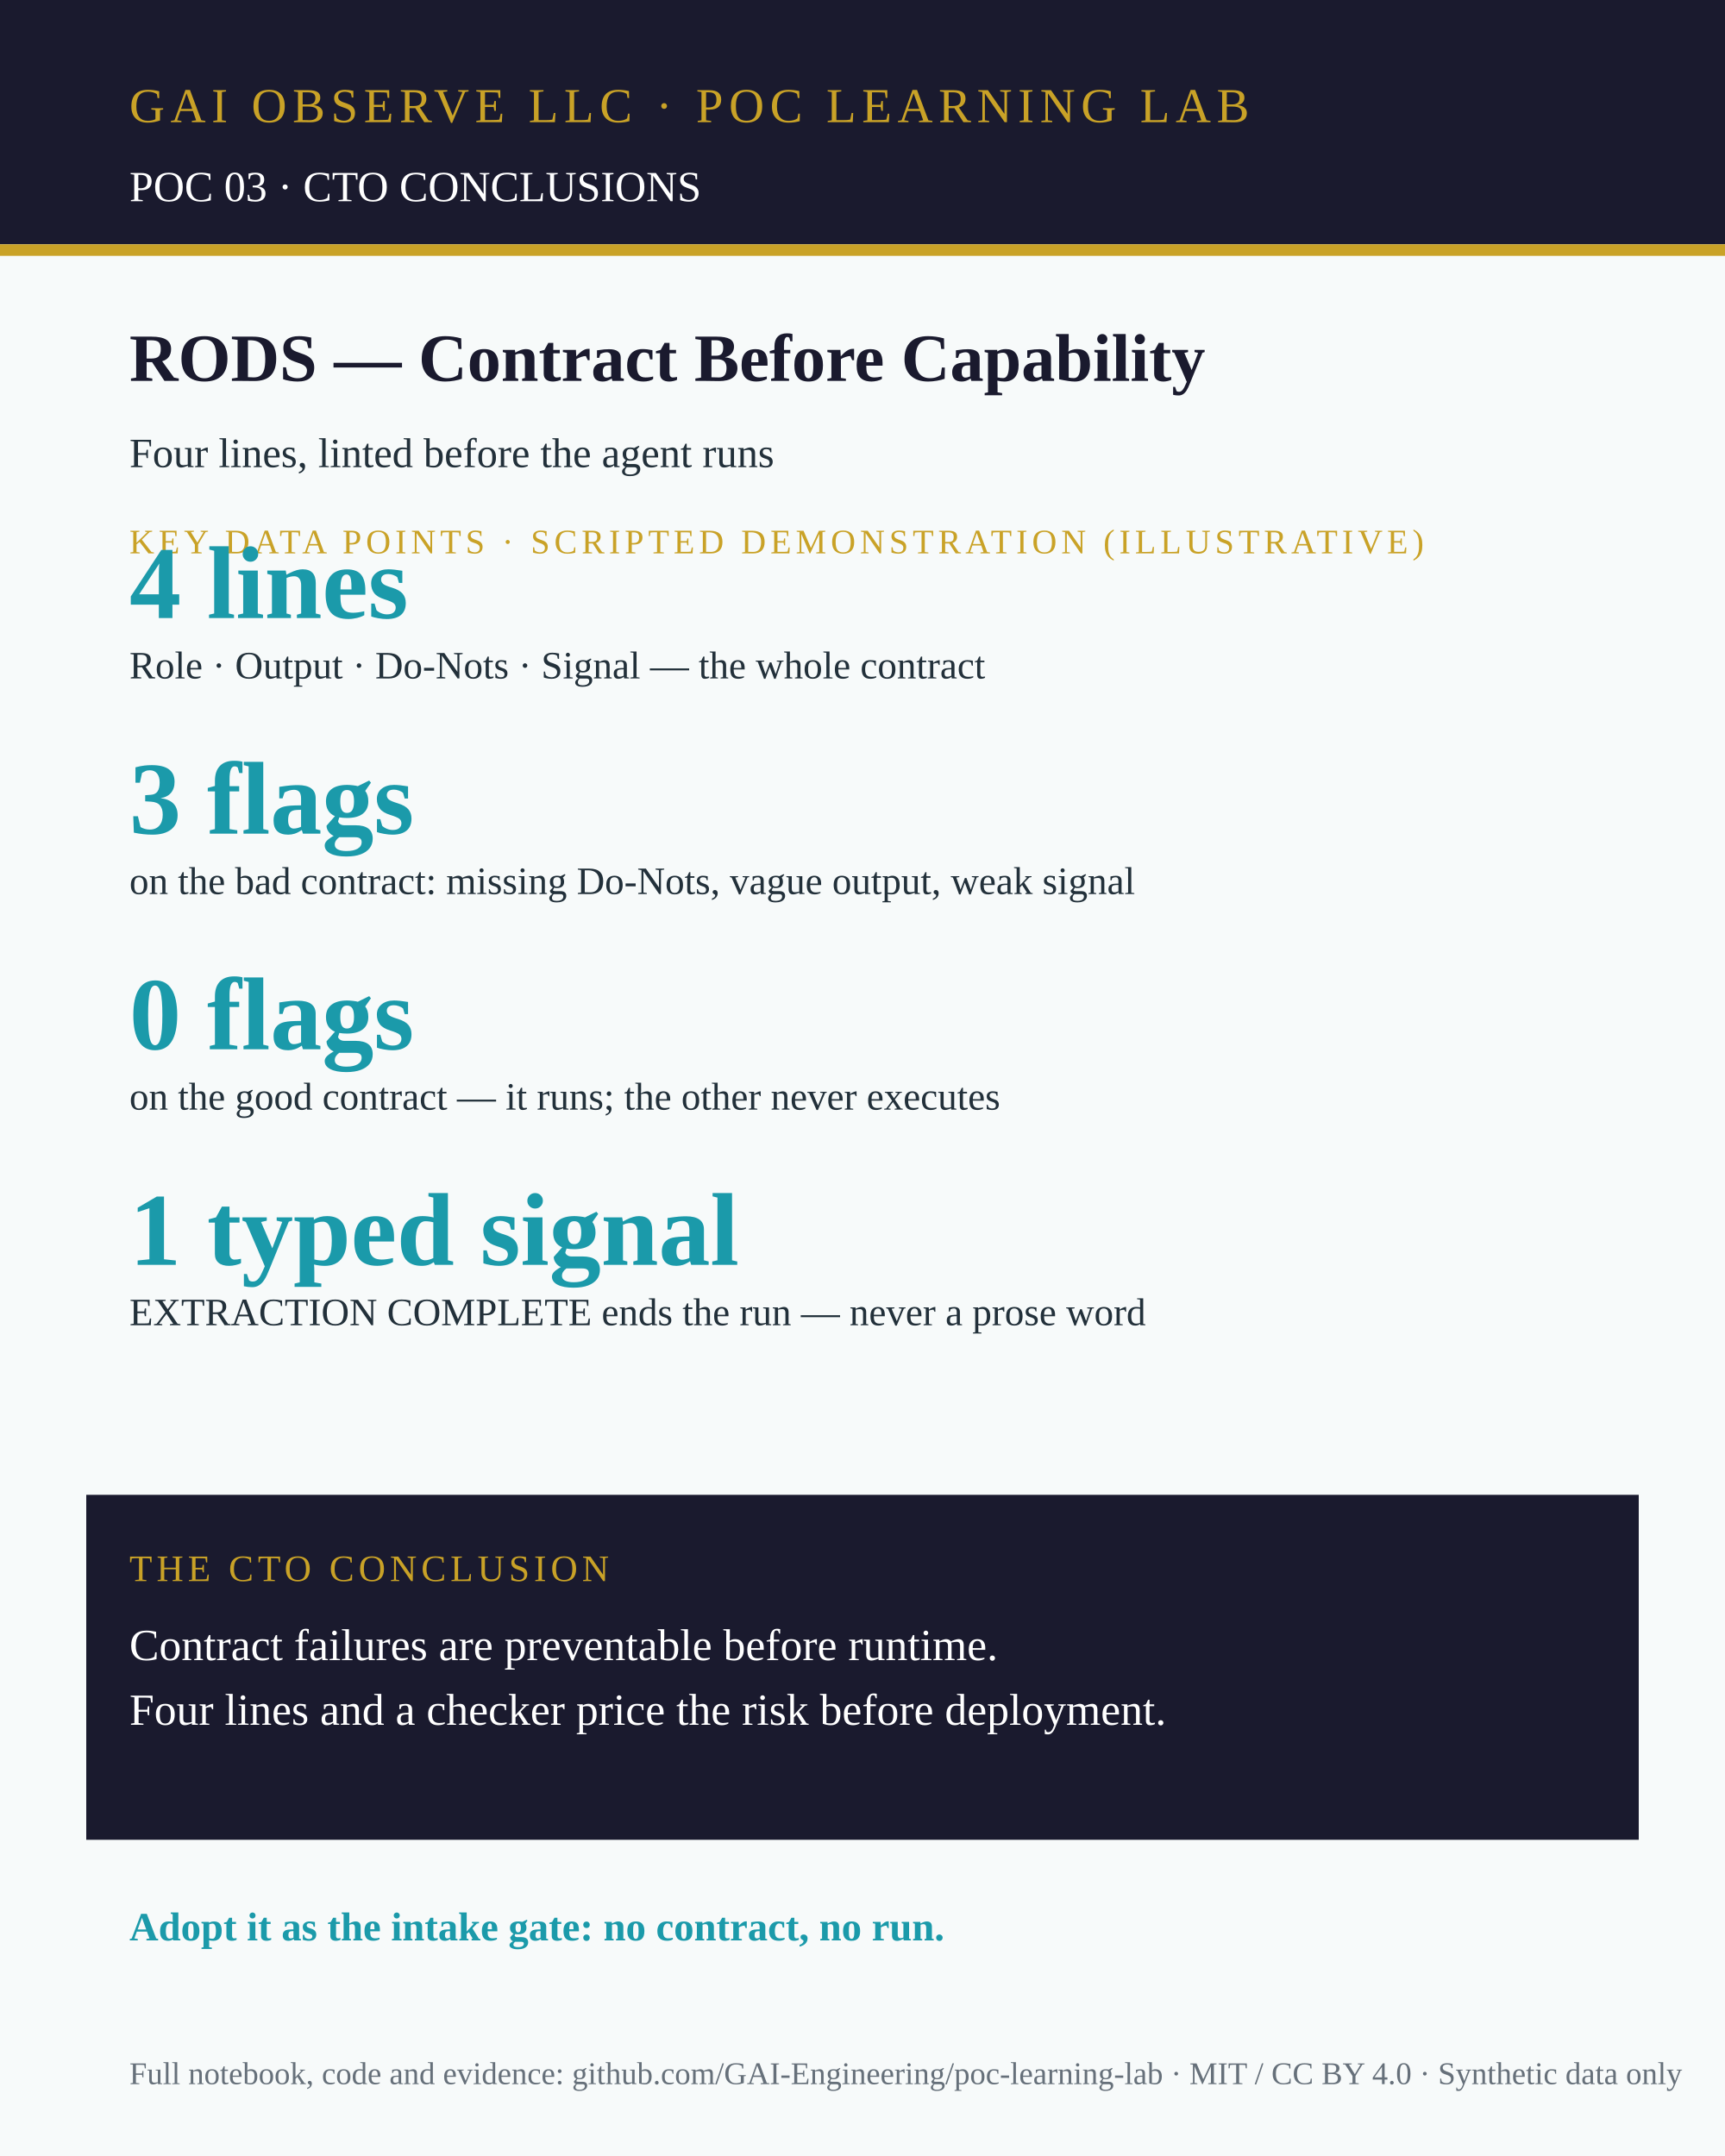
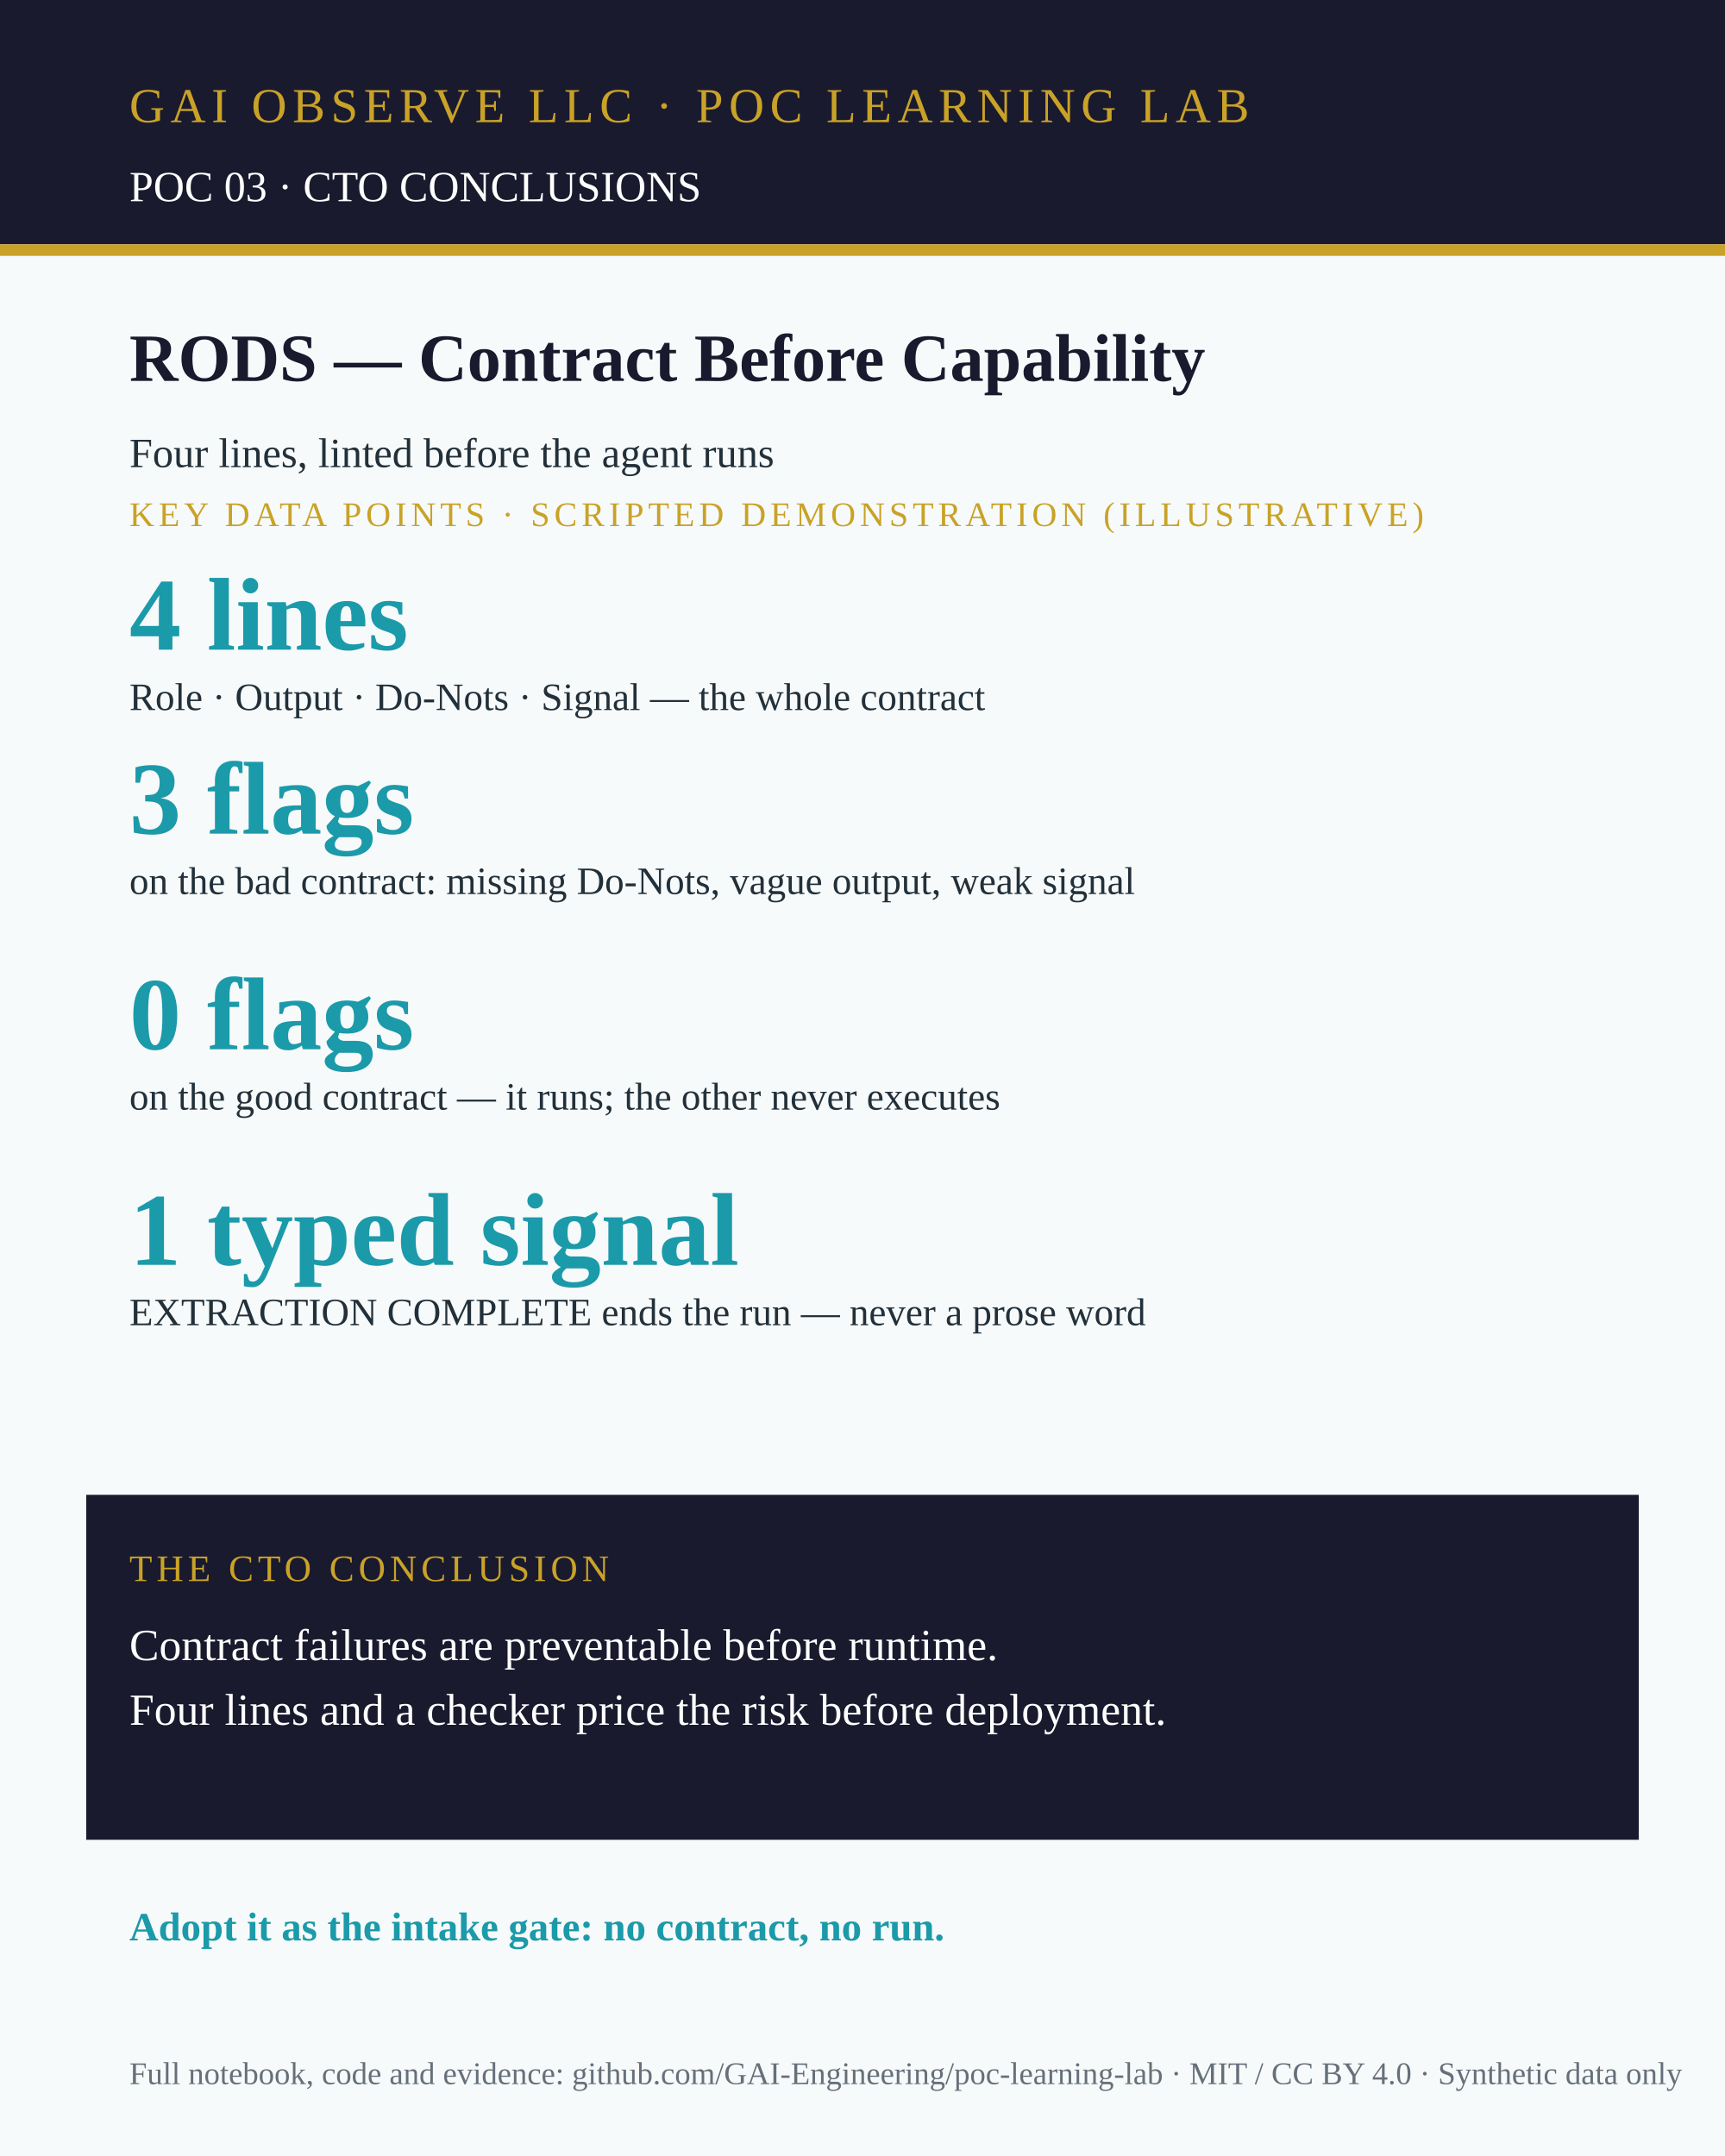
<svg xmlns="http://www.w3.org/2000/svg" width="1200" height="1500" viewBox="0 0 1200 1500">
  <rect width="1200" height="1500" fill="#F7FAFA" />
  <rect width="1200" height="170" fill="#1A1A2E" />
  <rect y="170" width="1200" height="8" fill="#C9A227" />
  <text x="90" y="85" font-size="34" letter-spacing="4" fill="#C9A227">GAI OBSERVE LLC · POC LEARNING LAB</text>
  <text x="90" y="140" font-size="30" fill="#FFFFFF">POC 03 · CTO CONCLUSIONS</text>
  <text x="90" y="265" font-size="47" font-weight="700" fill="#1A1A2E">RODS — Contract Before Capability</text>
  <text x="90" y="325" font-size="29" fill="#22303A">Four lines, linted before the agent runs</text>
-   <text x="90" y="385" font-size="24" letter-spacing="3" fill="#C9A227">KEY DATA POINTS · SCRIPTED DEMONSTRATION (ILLUSTRATIVE)</text>
-   <text x="90" y="430" font-size="72" font-weight="700" fill="#1B9AAA">4 lines</text>
-   <text x="90" y="472" font-size="27" fill="#22303A">Role · Output · Do-Nots · Signal — the whole contract</text>
+   <text x="90" y="366" font-size="24" letter-spacing="3" fill="#C9A227">KEY DATA POINTS · SCRIPTED DEMONSTRATION (ILLUSTRATIVE)</text>
+   <text x="90" y="452" font-size="72" font-weight="700" fill="#1B9AAA">4 lines</text>
+   <text x="90" y="494" font-size="27" fill="#22303A">Role · Output · Do-Nots · Signal — the whole contract</text>
  <text x="90" y="580" font-size="72" font-weight="700" fill="#1B9AAA">3 flags</text>
  <text x="90" y="622" font-size="27" fill="#22303A">on the bad contract: missing Do-Nots, vague output, weak signal</text>
  <text x="90" y="730" font-size="72" font-weight="700" fill="#1B9AAA">0 flags</text>
  <text x="90" y="772" font-size="27" fill="#22303A">on the good contract — it runs; the other never executes</text>
  <text x="90" y="880" font-size="72" font-weight="700" fill="#1B9AAA">1 typed signal</text>
  <text x="90" y="922" font-size="27" fill="#22303A">EXTRACTION COMPLETE ends the run — never a prose word</text>
  <rect x="60" y="1040" width="1080" height="240" fill="#1A1A2E" />
  <text x="90" y="1100" font-size="26" letter-spacing="3" fill="#C9A227">THE CTO CONCLUSION</text>
  <text x="90" y="1155" font-size="31" fill="#FFFFFF">Contract failures are preventable before runtime.</text>
  <text x="90" y="1200" font-size="31" fill="#FFFFFF">Four lines and a checker price the risk before deployment.</text>
  <text x="90" y="1350" font-size="28" font-weight="600" fill="#1B9AAA">Adopt it as the intake gate: no contract, no run.</text>
  <text x="90" y="1450" font-size="22" fill="#66707A">Full notebook, code and evidence: github.com/GAI-Engineering/poc-learning-lab · MIT / CC BY 4.0 · Synthetic data only</text>
</svg>
